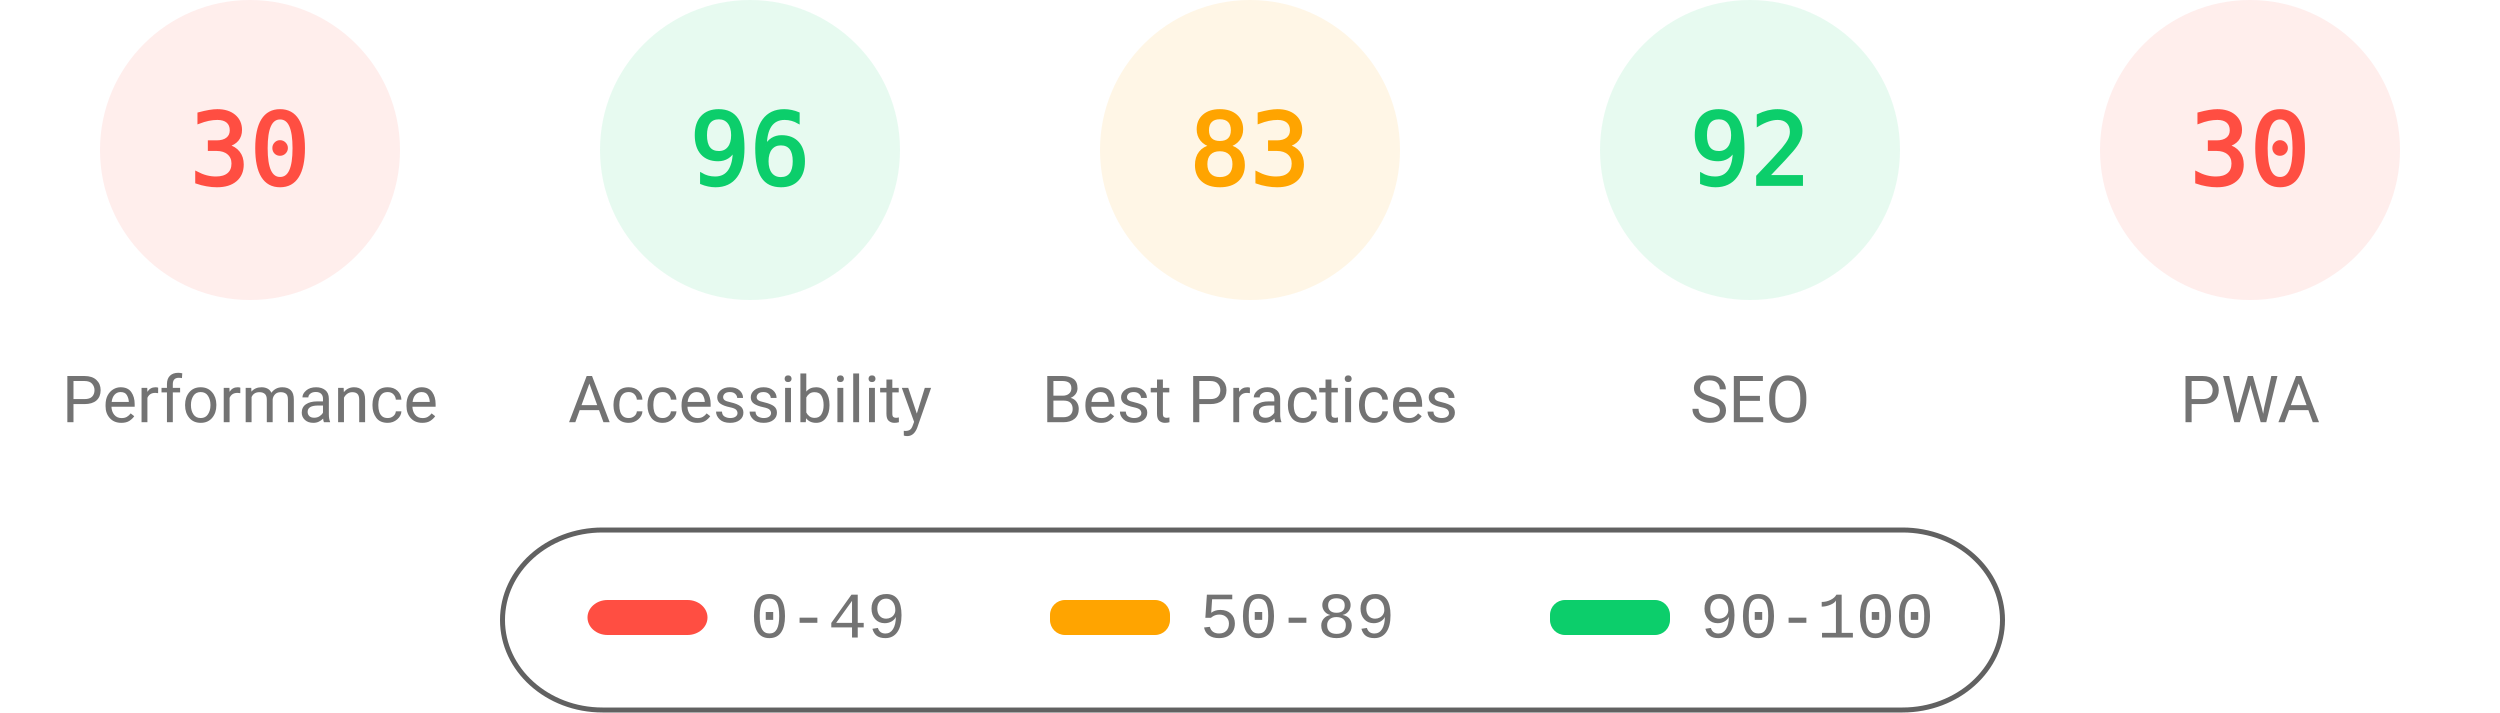
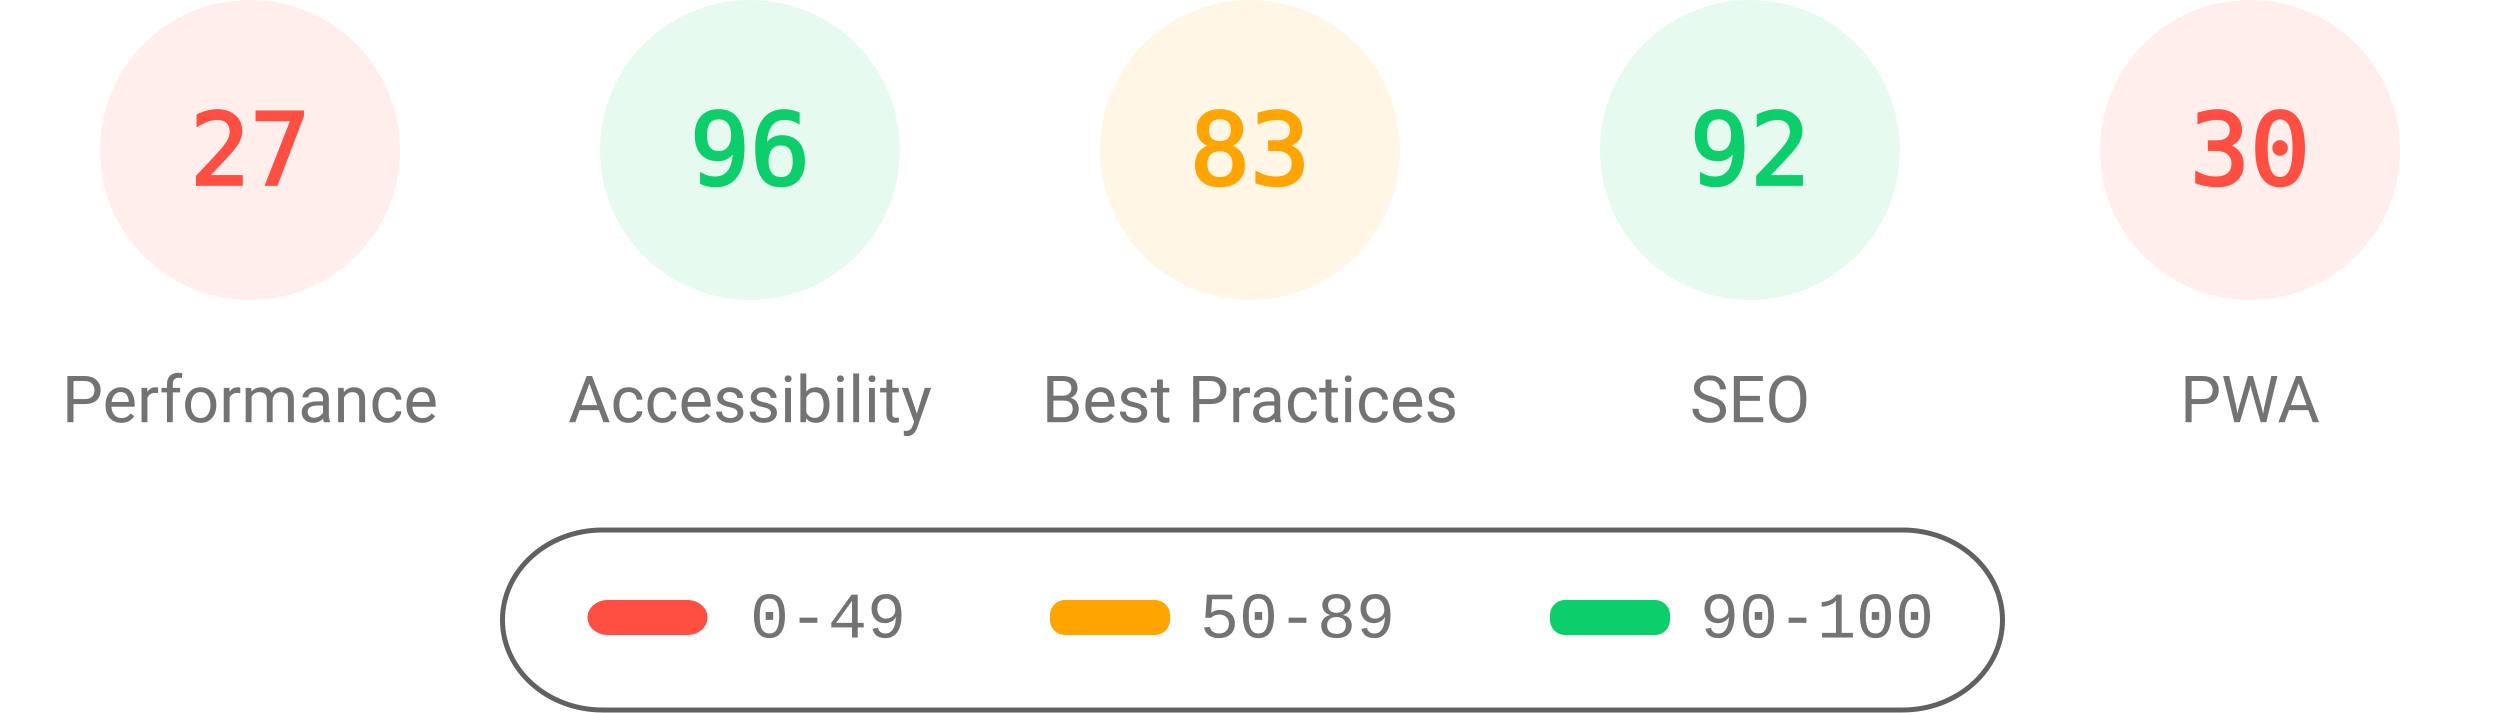
<svg xmlns="http://www.w3.org/2000/svg" fill="none" width="1000" height="285">
  <style>.gauge-base{opacity:.1}.gauge-arc{fill:none;animation-delay:250ms;stroke-linecap:round;transform:rotate(-90deg);transform-origin:100px 60px;animation:load-gauge 1s ease forwards}.guage-text{font-size:40px;font-family:monospace;text-align:center}.guage-red{color:#ff4e42;fill:#ff4e42;stroke:#ff4e42}.guage-orange{color:#ffa400;fill:#ffa400;stroke:#ffa400}.guage-green{color:#0cce6b;fill:#0cce6b;stroke:#0cce6b}.guage-undefined{color:#5c5c5c;fill:#5c5c5c;stroke:#5c5c5c}.guage-title{color:#737373;fill:#737373;stroke:none;font-size:26px;line-height:26px;font-family:Roboto,Halvetica,Arial,sans-serif}@keyframes load-gauge{from{stroke-dasharray:0 352.858}}</style>
  <svg class="guage-div guage-perf guage-red" viewBox="0 0 200 200" width="200" height="200">
    <circle class="gauge-base" r="56" cx="100" cy="60" stroke-width="8" />
-     <circle class="gauge-arc guage-arc-1" r="56" cx="100" cy="60" stroke-width="8" style="stroke-dasharray:105.557,351.858" />
-     <text class="guage-text" x="100" y="60" alignment-baseline="central" dominant-baseline="central" text-anchor="middle">30</text>
+     <circle class="gauge-arc guage-arc-1" r="56" cx="100" cy="60" stroke-width="8" style="stroke-dasharray:95.002,351.858" />
+     <text class="guage-text" x="100" y="60" alignment-baseline="central" dominant-baseline="central" text-anchor="middle">27</text>
    <text class="guage-title" x="100" y="160" alignment-baseline="central" dominant-baseline="central" text-anchor="middle">Performance</text>
  </svg>
  <svg class="guage-div guage-acc guage-green" viewBox="0 0 200 200" width="200" height="200" x="200">
    <circle class="gauge-base" r="56" cx="100" cy="60" stroke-width="8" />
    <circle class="gauge-arc guage-arc-2" r="56" cx="100" cy="60" stroke-width="8" style="stroke-dasharray:337.784,351.858" />
    <text class="guage-text" x="100" y="60" alignment-baseline="central" dominant-baseline="central" text-anchor="middle">96</text>
    <text class="guage-title" x="100" y="160" alignment-baseline="central" dominant-baseline="central" text-anchor="middle">Accessibility</text>
  </svg>
  <svg class="guage-div guage-best guage-orange" viewBox="0 0 200 200" width="200" height="200" x="400">
    <circle class="gauge-base" r="56" cx="100" cy="60" stroke-width="8" />
    <circle class="gauge-arc guage-arc-3" r="56" cx="100" cy="60" stroke-width="8" style="stroke-dasharray:292.042,351.858" />
    <text class="guage-text" x="100" y="60" alignment-baseline="central" dominant-baseline="central" text-anchor="middle">83</text>
    <text class="guage-title" x="100" y="160" alignment-baseline="central" dominant-baseline="central" text-anchor="middle">Best Practices</text>
  </svg>
  <svg class="guage-div guage-seo guage-green" viewBox="0 0 200 200" width="200" height="200" x="600">
    <circle class="gauge-base" r="56" cx="100" cy="60" stroke-width="8" />
    <circle class="gauge-arc guage-arc-4" r="56" cx="100" cy="60" stroke-width="8" style="stroke-dasharray:323.709,351.858" />
    <text class="guage-text" x="100" y="60" alignment-baseline="central" dominant-baseline="central" text-anchor="middle">92</text>
    <text class="guage-title" x="100" y="160" alignment-baseline="central" dominant-baseline="central" text-anchor="middle">SEO</text>
  </svg>
  <svg class="guage-div guage-pwa guage-red" viewBox="0 0 200 200" width="200" height="200" x="800">
    <circle class="gauge-base" r="56" cx="100" cy="60" stroke-width="8" />
    <circle class="gauge-arc guage-arc-4" r="56" cx="100" cy="60" stroke-width="8" style="stroke-dasharray:105.557,351.858" />
    <text class="guage-text" x="100" y="60" alignment-baseline="central" dominant-baseline="central" text-anchor="middle">30</text>
    <text class="guage-title" x="100" y="160" alignment-baseline="central" dominant-baseline="central" text-anchor="middle">PWA</text>
  </svg>
  <svg width="604" height="76" x="200" y="210">
    <path fill="none" id="canvas_background" d="M-1-1h604v80H-1z" />
    <rect fill-opacity="0" stroke="#616161" stroke-width="2" rx="40" id="svg_2" height="72" width="600" y="2" x="1" fill="#000" />
    <rect stroke="#000" rx="8" id="svg_3" height="14" width="48" y="30" x="35" stroke-opacity="null" stroke-width="0" fill="#ff4e42" />
    <rect stroke="#000" rx="6" id="svg_4" height="14" width="48" y="30" x="220" stroke-opacity="null" stroke-width="0" fill="#ffa400" />
    <rect stroke="#000" rx="6" id="svg_5" height="14" width="48" y="30" x="420" stroke-opacity="null" stroke-width="0" fill="#0cce6b" />
    <text xml:space="preserve" text-anchor="start" font-family="'Courier New', Courier, monospace" font-size="26" id="svg_6" y="45" x="100" stroke-opacity="null" stroke-width="0" stroke="#000" fill="#737373">0-49</text>
    <text xml:space="preserve" text-anchor="start" font-family="'Courier New', Courier, monospace" font-size="26" id="svg_7" y="45" x="280" stroke-opacity="null" stroke-width="0" stroke="#000" fill="#737373">50-89</text>
    <text xml:space="preserve" text-anchor="start" font-family="'Courier New', Courier, monospace" font-size="26" id="svg_8" y="45" x="480" stroke-opacity="null" stroke-width="0" stroke="#000" fill="#737373">90-100</text>
  </svg>
</svg>
